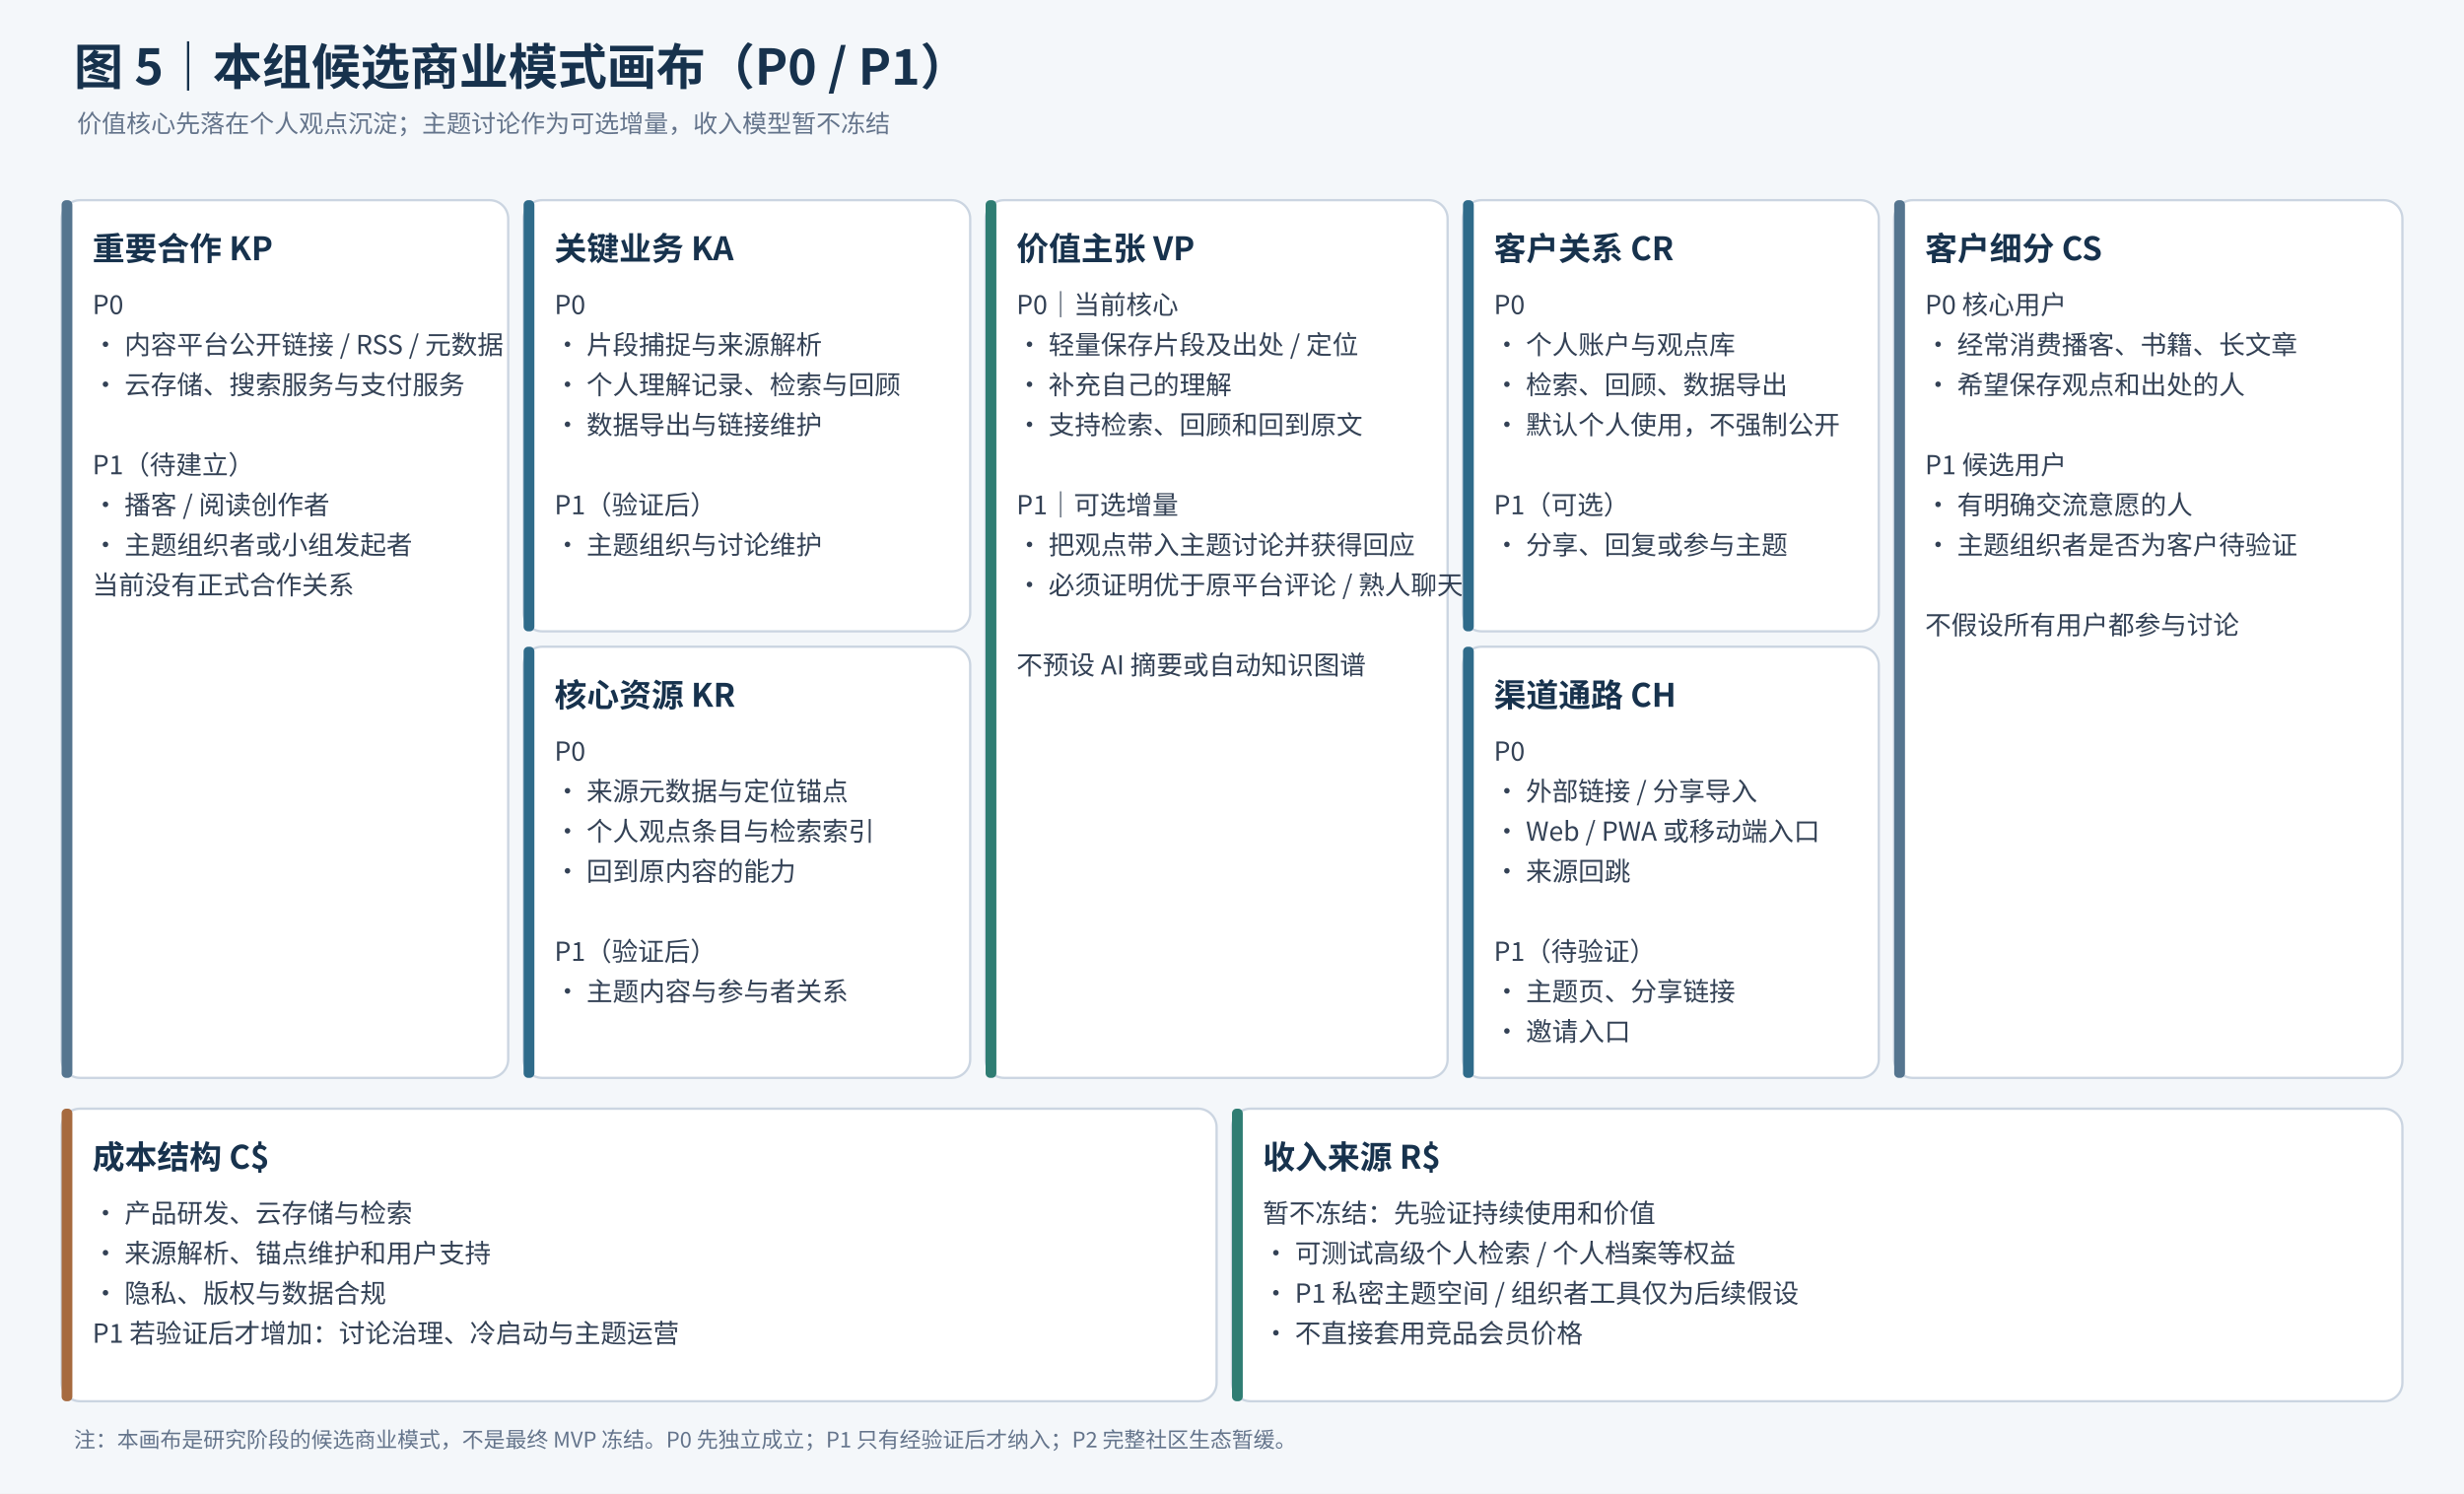
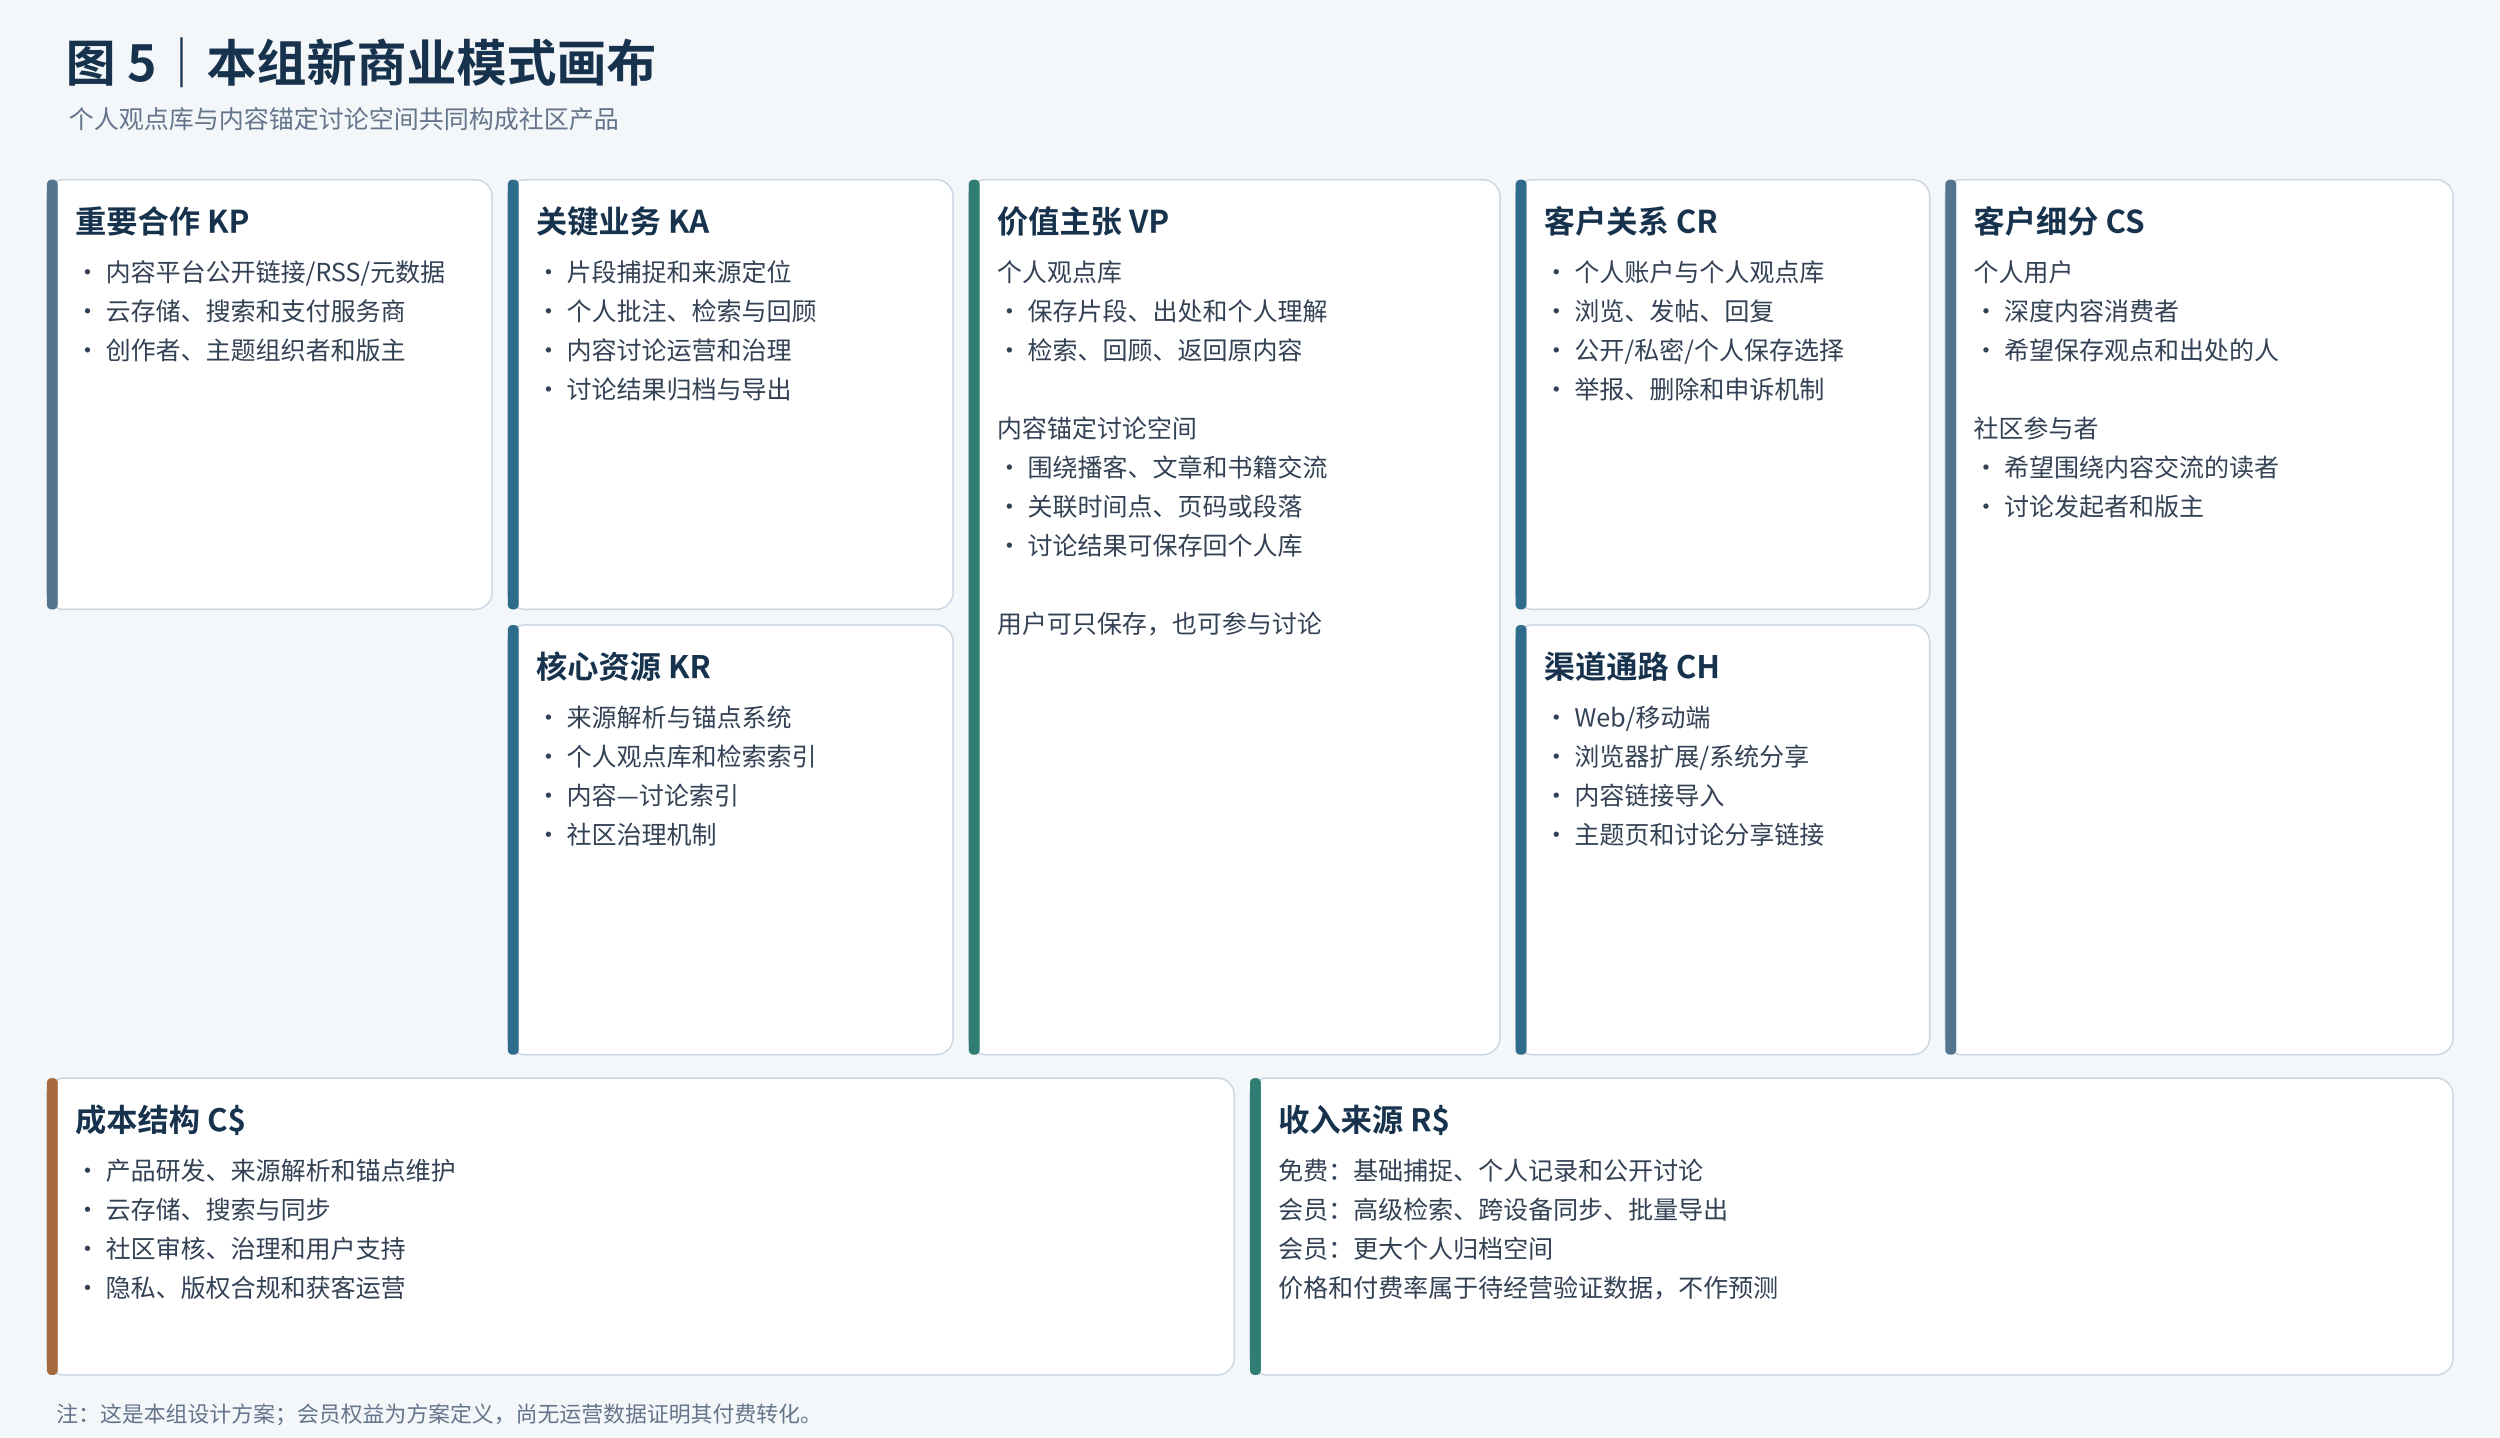
- <svg xmlns="http://www.w3.org/2000/svg" width="1600" height="970" viewBox="0 0 1600 970">
+ <svg xmlns="http://www.w3.org/2000/svg" width="1600" height="920" viewBox="0 0 1600 920">
  <defs>
-     <style>text{font-family:"Noto Sans CJK SC","Microsoft YaHei","PingFang SC",sans-serif;fill:#243447}.h1{font-size:32px;font-weight:700;fill:#17324d}.sub{font-size:16px;fill:#64748b}.celltitle{font-size:21px;font-weight:700;fill:#17324d}.body{font-size:17px;fill:#334155}.small{font-size:14px;fill:#64748b}</style>
+     <style>text{font-family:"Noto Sans CJK SC","Microsoft YaHei","PingFang SC",sans-serif;fill:#26384a}.h1{font-size:32px;font-weight:700;fill:#17324d}.sub{font-size:16px;fill:#64748b}.ct{font-size:20px;font-weight:700;fill:#17324d}.bd{font-size:16px;fill:#334155}.sm{font-size:14px;fill:#64748b}</style>
  </defs>
  <rect width="100%" height="100%" fill="#f4f7fa" />
-   <text x="48" y="55" class="h1">图 5｜本组候选商业模式画布（P0 / P1）</text>
-   <text x="50" y="86" class="sub">价值核心先落在个人观点沉淀；主题讨论作为可选增量，收入模型暂不冻结</text>
-   <rect x="40" y="130" width="290" height="570" rx="12" fill="#fff" stroke="#cbd5e1" stroke-width="1.5" />
-   <rect x="40" y="130" width="7" height="570" rx="3" fill="#55758f" />
-   <text x="60" y="169" class="celltitle">重要合作 KP</text>
-   <text x="60" y="204" class="body" style="font-size:17px">P0</text>
-   <text x="60" y="230" class="body" style="font-size:17px">• 内容平台公开链接 / RSS / 元数据</text>
-   <text x="60" y="256" class="body" style="font-size:17px">• 云存储、搜索服务与支付服务</text>
-   <text x="60" y="282" class="body" style="font-size:17px" />
-   <text x="60" y="308" class="body" style="font-size:17px">P1（待建立）</text>
-   <text x="60" y="334" class="body" style="font-size:17px">• 播客 / 阅读创作者</text>
-   <text x="60" y="360" class="body" style="font-size:17px">• 主题组织者或小组发起者</text>
-   <text x="60" y="386" class="body" style="font-size:17px">当前没有正式合作关系</text>
-   <rect x="340" y="130" width="290" height="280" rx="12" fill="#fff" stroke="#cbd5e1" stroke-width="1.5" />
-   <rect x="340" y="130" width="7" height="280" rx="3" fill="#2f6b8a" />
-   <text x="360" y="169" class="celltitle">关键业务 KA</text>
-   <text x="360" y="204" class="body" style="font-size:17px">P0</text>
-   <text x="360" y="230" class="body" style="font-size:17px">• 片段捕捉与来源解析</text>
-   <text x="360" y="256" class="body" style="font-size:17px">• 个人理解记录、检索与回顾</text>
-   <text x="360" y="282" class="body" style="font-size:17px">• 数据导出与链接维护</text>
-   <text x="360" y="308" class="body" style="font-size:17px" />
-   <text x="360" y="334" class="body" style="font-size:17px">P1（验证后）</text>
-   <text x="360" y="360" class="body" style="font-size:17px">• 主题组织与讨论维护</text>
-   <rect x="340" y="420" width="290" height="280" rx="12" fill="#fff" stroke="#cbd5e1" stroke-width="1.5" />
-   <rect x="340" y="420" width="7" height="280" rx="3" fill="#2f6b8a" />
-   <text x="360" y="459" class="celltitle">核心资源 KR</text>
-   <text x="360" y="494" class="body" style="font-size:17px">P0</text>
-   <text x="360" y="520" class="body" style="font-size:17px">• 来源元数据与定位锚点</text>
-   <text x="360" y="546" class="body" style="font-size:17px">• 个人观点条目与检索索引</text>
-   <text x="360" y="572" class="body" style="font-size:17px">• 回到原内容的能力</text>
-   <text x="360" y="598" class="body" style="font-size:17px" />
-   <text x="360" y="624" class="body" style="font-size:17px">P1（验证后）</text>
-   <text x="360" y="650" class="body" style="font-size:17px">• 主题内容与参与者关系</text>
-   <rect x="640" y="130" width="300" height="570" rx="12" fill="#fff" stroke="#cbd5e1" stroke-width="1.5" />
-   <rect x="640" y="130" width="7" height="570" rx="3" fill="#2f7d73" />
-   <text x="660" y="169" class="celltitle">价值主张 VP</text>
-   <text x="660" y="204" class="body" style="font-size:17px">P0｜当前核心</text>
-   <text x="660" y="230" class="body" style="font-size:17px">• 轻量保存片段及出处 / 定位</text>
-   <text x="660" y="256" class="body" style="font-size:17px">• 补充自己的理解</text>
-   <text x="660" y="282" class="body" style="font-size:17px">• 支持检索、回顾和回到原文</text>
-   <text x="660" y="308" class="body" style="font-size:17px" />
-   <text x="660" y="334" class="body" style="font-size:17px">P1｜可选增量</text>
-   <text x="660" y="360" class="body" style="font-size:17px">• 把观点带入主题讨论并获得回应</text>
-   <text x="660" y="386" class="body" style="font-size:17px">• 必须证明优于原平台评论 / 熟人聊天</text>
-   <text x="660" y="412" class="body" style="font-size:17px" />
-   <text x="660" y="438" class="body" style="font-size:17px">不预设 AI 摘要或自动知识图谱</text>
-   <rect x="950" y="130" width="270" height="280" rx="12" fill="#fff" stroke="#cbd5e1" stroke-width="1.5" />
-   <rect x="950" y="130" width="7" height="280" rx="3" fill="#2f6b8a" />
-   <text x="970" y="169" class="celltitle">客户关系 CR</text>
-   <text x="970" y="204" class="body" style="font-size:17px">P0</text>
-   <text x="970" y="230" class="body" style="font-size:17px">• 个人账户与观点库</text>
-   <text x="970" y="256" class="body" style="font-size:17px">• 检索、回顾、数据导出</text>
-   <text x="970" y="282" class="body" style="font-size:17px">• 默认个人使用，不强制公开</text>
-   <text x="970" y="308" class="body" style="font-size:17px" />
-   <text x="970" y="334" class="body" style="font-size:17px">P1（可选）</text>
-   <text x="970" y="360" class="body" style="font-size:17px">• 分享、回复或参与主题</text>
-   <rect x="950" y="420" width="270" height="280" rx="12" fill="#fff" stroke="#cbd5e1" stroke-width="1.5" />
-   <rect x="950" y="420" width="7" height="280" rx="3" fill="#2f6b8a" />
-   <text x="970" y="459" class="celltitle">渠道通路 CH</text>
-   <text x="970" y="494" class="body" style="font-size:17px">P0</text>
-   <text x="970" y="520" class="body" style="font-size:17px">• 外部链接 / 分享导入</text>
-   <text x="970" y="546" class="body" style="font-size:17px">• Web / PWA 或移动端入口</text>
-   <text x="970" y="572" class="body" style="font-size:17px">• 来源回跳</text>
-   <text x="970" y="598" class="body" style="font-size:17px" />
-   <text x="970" y="624" class="body" style="font-size:17px">P1（待验证）</text>
-   <text x="970" y="650" class="body" style="font-size:17px">• 主题页、分享链接</text>
-   <text x="970" y="676" class="body" style="font-size:17px">• 邀请入口</text>
-   <rect x="1230" y="130" width="330" height="570" rx="12" fill="#fff" stroke="#cbd5e1" stroke-width="1.5" />
-   <rect x="1230" y="130" width="7" height="570" rx="3" fill="#55758f" />
-   <text x="1250" y="169" class="celltitle">客户细分 CS</text>
-   <text x="1250" y="204" class="body" style="font-size:17px">P0 核心用户</text>
-   <text x="1250" y="230" class="body" style="font-size:17px">• 经常消费播客、书籍、长文章</text>
-   <text x="1250" y="256" class="body" style="font-size:17px">• 希望保存观点和出处的人</text>
-   <text x="1250" y="282" class="body" style="font-size:17px" />
-   <text x="1250" y="308" class="body" style="font-size:17px">P1 候选用户</text>
-   <text x="1250" y="334" class="body" style="font-size:17px">• 有明确交流意愿的人</text>
-   <text x="1250" y="360" class="body" style="font-size:17px">• 主题组织者是否为客户待验证</text>
-   <text x="1250" y="386" class="body" style="font-size:17px" />
-   <text x="1250" y="412" class="body" style="font-size:17px">不假设所有用户都参与讨论</text>
-   <rect x="40" y="720" width="750" height="190" rx="12" fill="#fff" stroke="#cbd5e1" stroke-width="1.5" />
-   <rect x="40" y="720" width="7" height="190" rx="3" fill="#a66a3f" />
-   <text x="60" y="759" class="celltitle">成本结构 C$</text>
-   <text x="60" y="794" class="body" style="font-size:17px">• 产品研发、云存储与检索</text>
-   <text x="60" y="820" class="body" style="font-size:17px">• 来源解析、锚点维护和用户支持</text>
-   <text x="60" y="846" class="body" style="font-size:17px">• 隐私、版权与数据合规</text>
-   <text x="60" y="872" class="body" style="font-size:17px">P1 若验证后才增加：讨论治理、冷启动与主题运营</text>
-   <rect x="800" y="720" width="760" height="190" rx="12" fill="#fff" stroke="#cbd5e1" stroke-width="1.5" />
-   <rect x="800" y="720" width="7" height="190" rx="3" fill="#2f7d73" />
-   <text x="820" y="759" class="celltitle">收入来源 R$</text>
-   <text x="820" y="794" class="body" style="font-size:17px">暂不冻结：先验证持续使用和价值</text>
-   <text x="820" y="820" class="body" style="font-size:17px">• 可测试高级个人检索 / 个人档案等权益</text>
-   <text x="820" y="846" class="body" style="font-size:17px">• P1 私密主题空间 / 组织者工具仅为后续假设</text>
-   <text x="820" y="872" class="body" style="font-size:17px">• 不直接套用竞品会员价格</text>
-   <text x="48" y="940" class="small">注：本画布是研究阶段的候选商业模式，不是最终 MVP 冻结。P0 先独立成立；P1 只有经验证后才纳入；P2 完整社区生态暂缓。</text>
+   <text x="42" y="52" class="h1">图 5｜本组新商业模式画布</text>
+   <text x="44" y="82" class="sub">个人观点库与内容锚定讨论空间共同构成社区产品</text>
+   <rect x="30" y="115" width="285" height="275" rx="11" fill="#fff" stroke="#cbd5e1" />
+   <rect x="30" y="115" width="7" height="275" rx="3" fill="#55758f" />
+   <text x="48" y="149" class="ct">重要合作 KP</text>
+   <text x="48" y="180" class="bd" style="font-size:16px">• 内容平台公开链接/RSS/元数据</text>
+   <text x="48" y="205" class="bd" style="font-size:16px">• 云存储、搜索和支付服务商</text>
+   <text x="48" y="230" class="bd" style="font-size:16px">• 创作者、主题组织者和版主</text>
+   <rect x="325" y="115" width="285" height="275" rx="11" fill="#fff" stroke="#cbd5e1" />
+   <rect x="325" y="115" width="7" height="275" rx="3" fill="#2f6b8a" />
+   <text x="343" y="149" class="ct">关键业务 KA</text>
+   <text x="343" y="180" class="bd" style="font-size:16px">• 片段捕捉和来源定位</text>
+   <text x="343" y="205" class="bd" style="font-size:16px">• 个人批注、检索与回顾</text>
+   <text x="343" y="230" class="bd" style="font-size:16px">• 内容讨论运营和治理</text>
+   <text x="343" y="255" class="bd" style="font-size:16px">• 讨论结果归档与导出</text>
+   <rect x="325" y="400" width="285" height="275" rx="11" fill="#fff" stroke="#cbd5e1" />
+   <rect x="325" y="400" width="7" height="275" rx="3" fill="#2f6b8a" />
+   <text x="343" y="434" class="ct">核心资源 KR</text>
+   <text x="343" y="465" class="bd" style="font-size:16px">• 来源解析与锚点系统</text>
+   <text x="343" y="490" class="bd" style="font-size:16px">• 个人观点库和检索索引</text>
+   <text x="343" y="515" class="bd" style="font-size:16px">• 内容—讨论索引</text>
+   <text x="343" y="540" class="bd" style="font-size:16px">• 社区治理机制</text>
+   <rect x="620" y="115" width="340" height="560" rx="11" fill="#fff" stroke="#cbd5e1" />
+   <rect x="620" y="115" width="7" height="560" rx="3" fill="#2f7d73" />
+   <text x="638" y="149" class="ct">价值主张 VP</text>
+   <text x="638" y="180" class="bd" style="font-size:16px">个人观点库</text>
+   <text x="638" y="205" class="bd" style="font-size:16px">• 保存片段、出处和个人理解</text>
+   <text x="638" y="230" class="bd" style="font-size:16px">• 检索、回顾、返回原内容</text>
+   <text x="638" y="255" class="bd" style="font-size:16px" />
+   <text x="638" y="280" class="bd" style="font-size:16px">内容锚定讨论空间</text>
+   <text x="638" y="305" class="bd" style="font-size:16px">• 围绕播客、文章和书籍交流</text>
+   <text x="638" y="330" class="bd" style="font-size:16px">• 关联时间点、页码或段落</text>
+   <text x="638" y="355" class="bd" style="font-size:16px">• 讨论结果可保存回个人库</text>
+   <text x="638" y="380" class="bd" style="font-size:16px" />
+   <text x="638" y="405" class="bd" style="font-size:16px">用户可只保存，也可参与讨论</text>
+   <rect x="970" y="115" width="265" height="275" rx="11" fill="#fff" stroke="#cbd5e1" />
+   <rect x="970" y="115" width="7" height="275" rx="3" fill="#2f6b8a" />
+   <text x="988" y="149" class="ct">客户关系 CR</text>
+   <text x="988" y="180" class="bd" style="font-size:16px">• 个人账户与个人观点库</text>
+   <text x="988" y="205" class="bd" style="font-size:16px">• 浏览、发帖、回复</text>
+   <text x="988" y="230" class="bd" style="font-size:16px">• 公开/私密/个人保存选择</text>
+   <text x="988" y="255" class="bd" style="font-size:16px">• 举报、删除和申诉机制</text>
+   <rect x="970" y="400" width="265" height="275" rx="11" fill="#fff" stroke="#cbd5e1" />
+   <rect x="970" y="400" width="7" height="275" rx="3" fill="#2f6b8a" />
+   <text x="988" y="434" class="ct">渠道通路 CH</text>
+   <text x="988" y="465" class="bd" style="font-size:16px">• Web/移动端</text>
+   <text x="988" y="490" class="bd" style="font-size:16px">• 浏览器扩展/系统分享</text>
+   <text x="988" y="515" class="bd" style="font-size:16px">• 内容链接导入</text>
+   <text x="988" y="540" class="bd" style="font-size:16px">• 主题页和讨论分享链接</text>
+   <rect x="1245" y="115" width="325" height="560" rx="11" fill="#fff" stroke="#cbd5e1" />
+   <rect x="1245" y="115" width="7" height="560" rx="3" fill="#55758f" />
+   <text x="1263" y="149" class="ct">客户细分 CS</text>
+   <text x="1263" y="180" class="bd" style="font-size:16px">个人用户</text>
+   <text x="1263" y="205" class="bd" style="font-size:16px">• 深度内容消费者</text>
+   <text x="1263" y="230" class="bd" style="font-size:16px">• 希望保存观点和出处的人</text>
+   <text x="1263" y="255" class="bd" style="font-size:16px" />
+   <text x="1263" y="280" class="bd" style="font-size:16px">社区参与者</text>
+   <text x="1263" y="305" class="bd" style="font-size:16px">• 希望围绕内容交流的读者</text>
+   <text x="1263" y="330" class="bd" style="font-size:16px">• 讨论发起者和版主</text>
+   <rect x="30" y="690" width="760" height="190" rx="11" fill="#fff" stroke="#cbd5e1" />
+   <rect x="30" y="690" width="7" height="190" rx="3" fill="#a66a3f" />
+   <text x="48" y="724" class="ct">成本结构 C$</text>
+   <text x="48" y="755" class="bd" style="font-size:16px">• 产品研发、来源解析和锚点维护</text>
+   <text x="48" y="780" class="bd" style="font-size:16px">• 云存储、搜索与同步</text>
+   <text x="48" y="805" class="bd" style="font-size:16px">• 社区审核、治理和用户支持</text>
+   <text x="48" y="830" class="bd" style="font-size:16px">• 隐私、版权合规和获客运营</text>
+   <rect x="800" y="690" width="770" height="190" rx="11" fill="#fff" stroke="#cbd5e1" />
+   <rect x="800" y="690" width="7" height="190" rx="3" fill="#2f7d73" />
+   <text x="818" y="724" class="ct">收入来源 R$</text>
+   <text x="818" y="755" class="bd" style="font-size:16px">免费：基础捕捉、个人记录和公开讨论</text>
+   <text x="818" y="780" class="bd" style="font-size:16px">会员：高级检索、跨设备同步、批量导出</text>
+   <text x="818" y="805" class="bd" style="font-size:16px">会员：更大个人归档空间</text>
+   <text x="818" y="830" class="bd" style="font-size:16px">价格和付费率属于待经营验证数据，不作预测</text>
+   <text x="36" y="910" class="sm">注：这是本组设计方案；会员权益为方案定义，尚无运营数据证明其付费转化。</text>
</svg>
